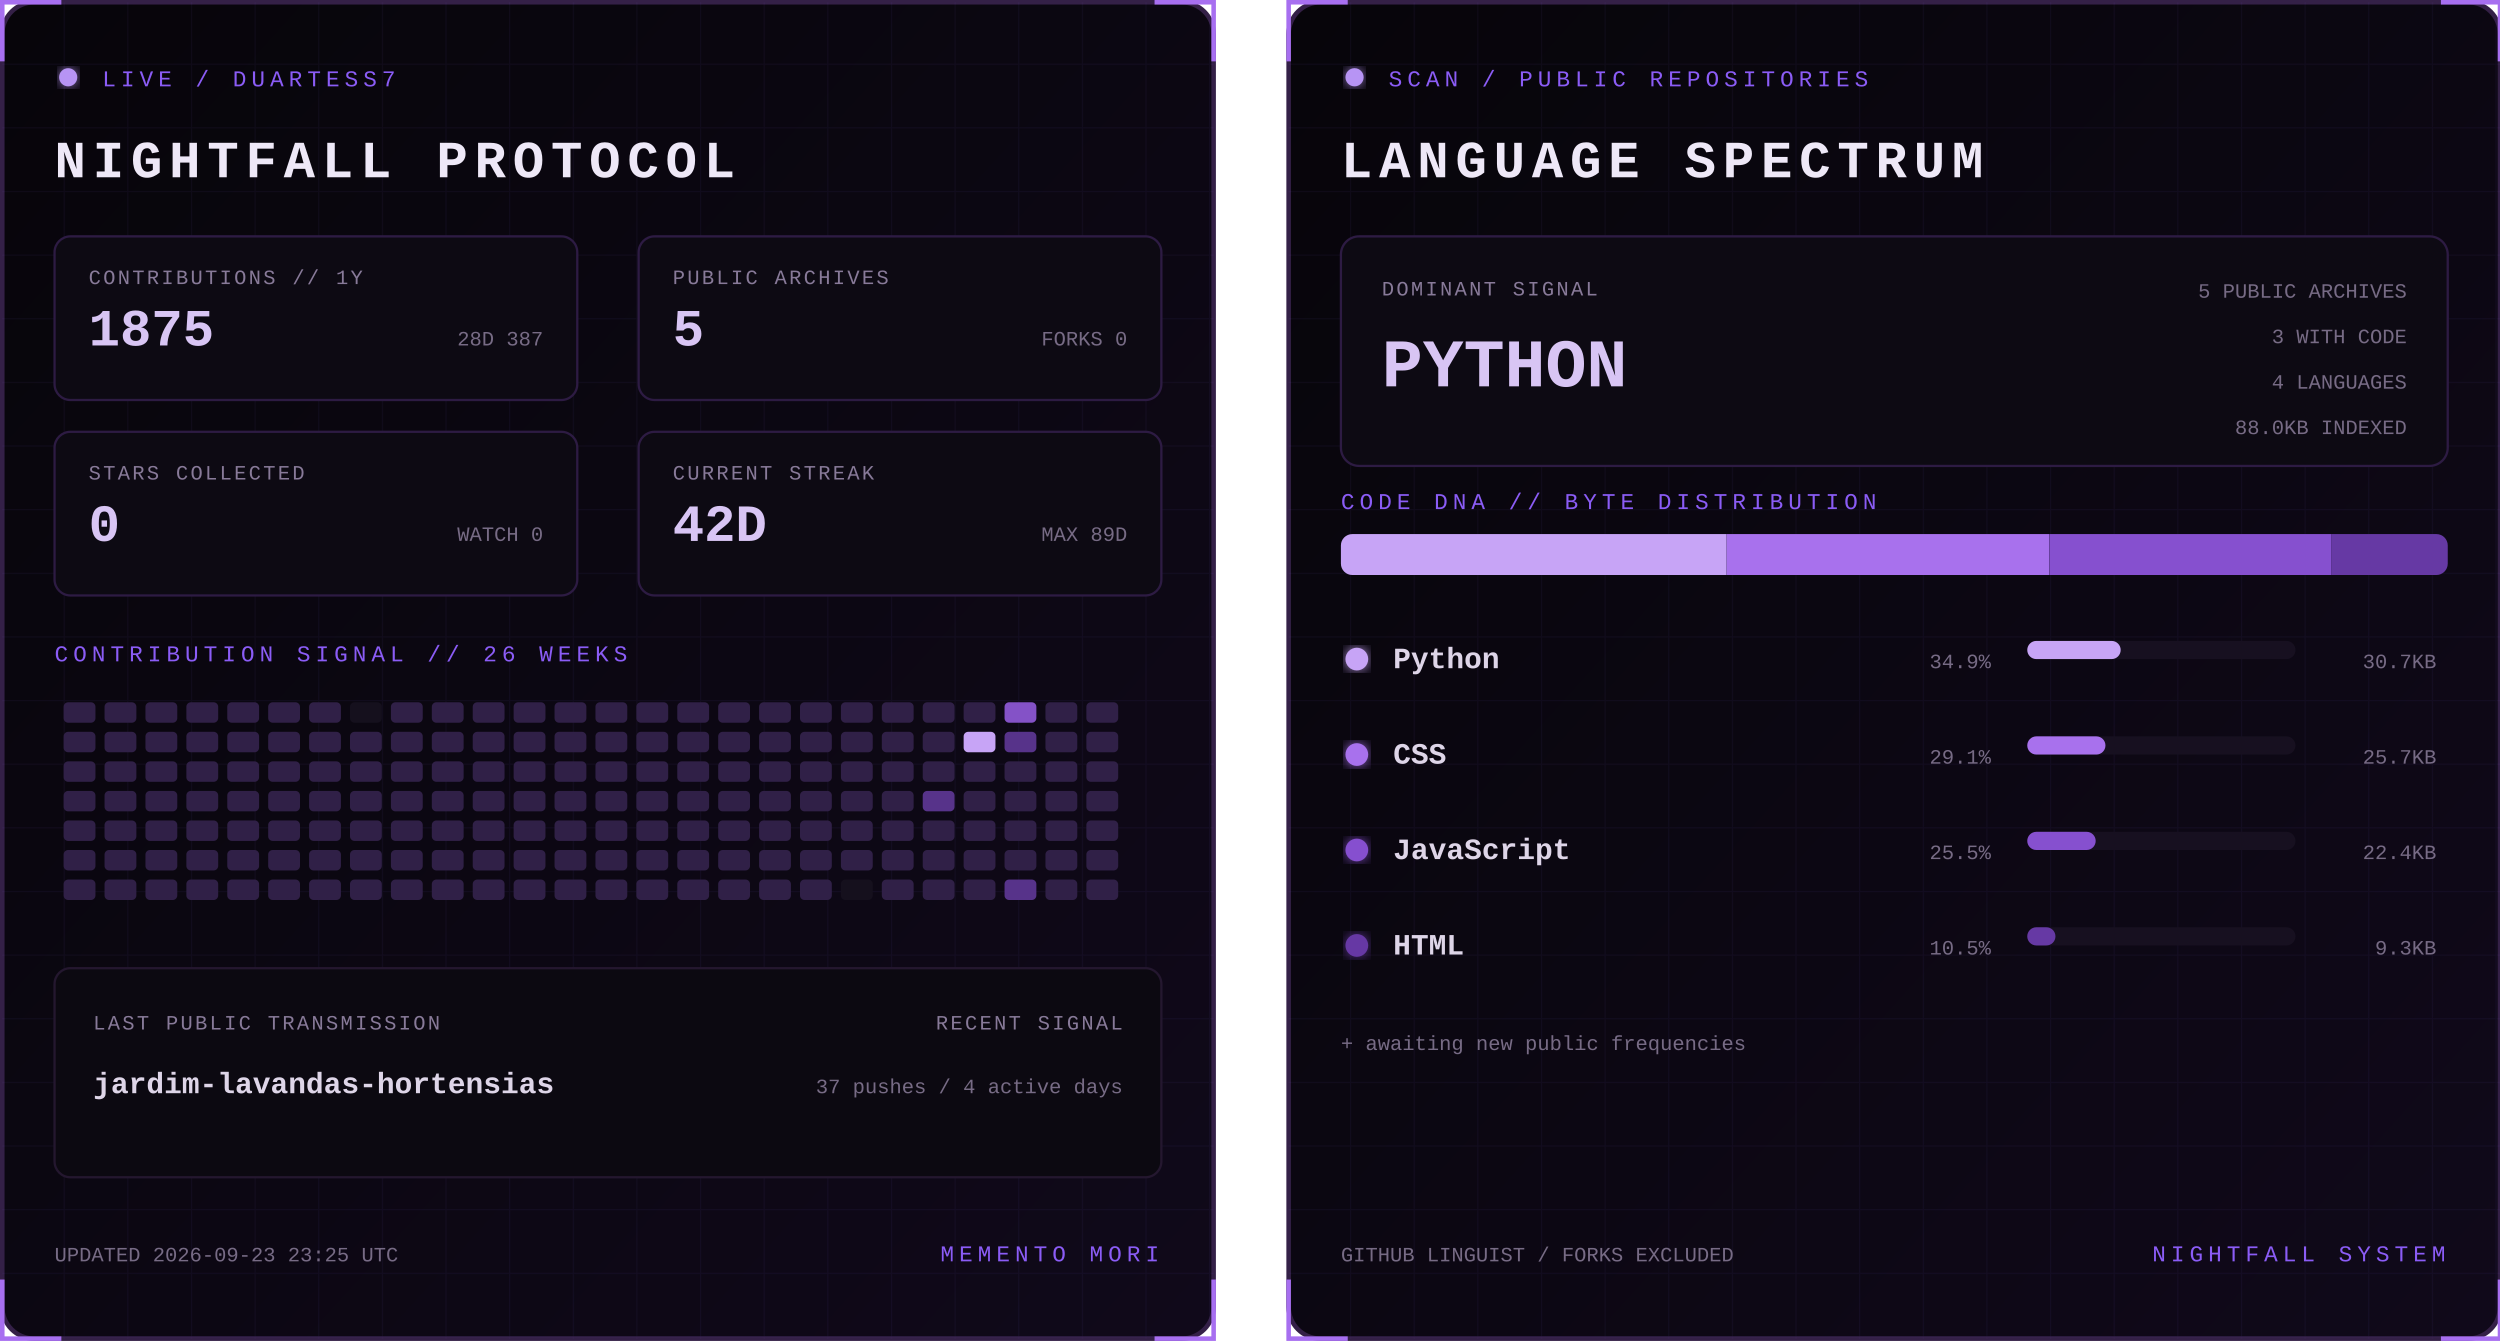
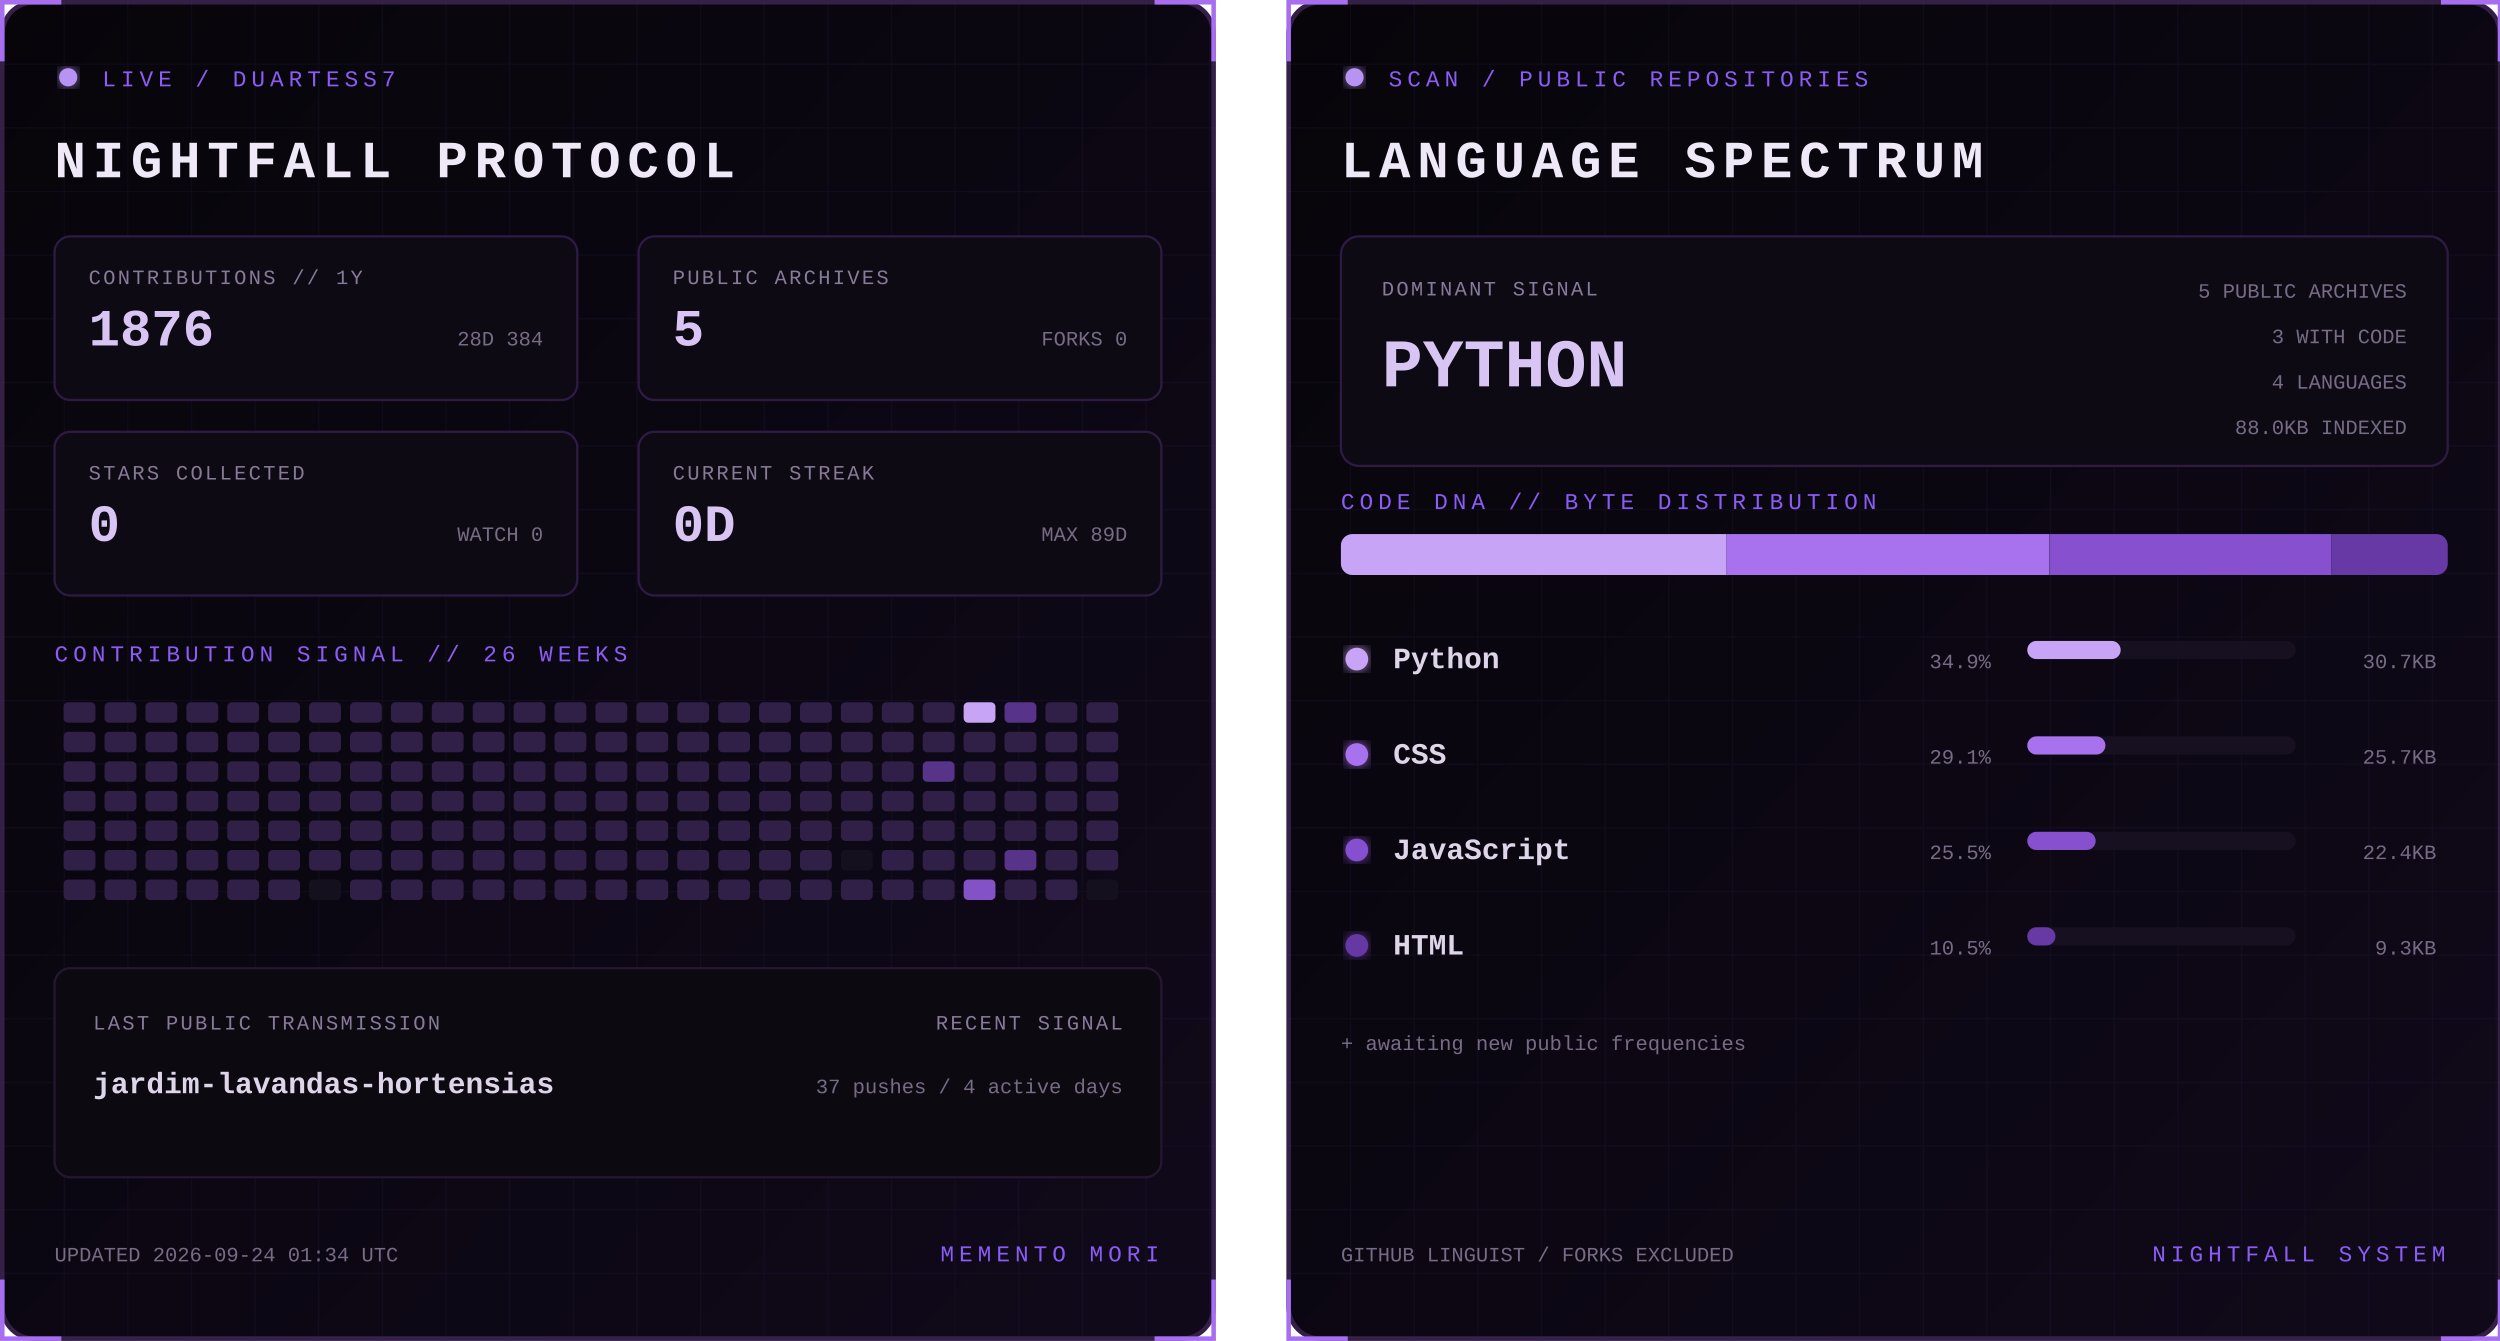
<svg xmlns="http://www.w3.org/2000/svg" width="1100" height="590" viewBox="0 0 1100 590" role="img" aria-labelledby="title desc">
  <defs>
    <linearGradient id="bg" x1="0" y1="0" x2="1" y2="1">
      <stop stop-color="#07050a" />
      <stop offset="1" stop-color="#10091a" />
    </linearGradient>
    <filter id="glow">
      <feGaussianBlur stdDeviation="3" result="b" />
      <feMerge>
        <feMergeNode in="b" />
        <feMergeNode in="SourceGraphic" />
      </feMerge>
    </filter>
    <pattern id="grid" width="28" height="28" patternUnits="userSpaceOnUse">
      <path d="M28 0H0V28" fill="none" stroke="#8b5cf6" stroke-opacity=".055" />
    </pattern>
    <clipPath id="dna">
      <rect x="24" y="235" width="487" height="18" rx="5" />
    </clipPath>
    <style>
      text { font-family: Consolas, 'Courier New', monospace; }
      .kicker { fill:#8b5cf6; font-size:10px; letter-spacing:2.2px; }
      .title { fill:#eee8f7; font-size:23px; font-weight:700; letter-spacing:3px; }
      .label { fill:#887a99; font-size:9px; letter-spacing:1px; }
      .stat { fill:#d8c5f4; font-size:23px; font-weight:700; }
      .detail,.pct { fill:#776b85; font-size:9px; }
      .lang { fill:#ded5e8; font-size:13px; font-weight:700; }
      .hero { fill:#d8c5f4; font-size:30px; font-weight:700; }
      .blink { animation:blink 1.6s step-end infinite; }
      @keyframes blink { 50% { opacity:.25 } }
    </style>
  </defs>
  <g>
    <rect x="1" y="1" width="533" height="588" rx="14" fill="url(#bg)" stroke="#342047" stroke-width="2" />
    <rect x="1" y="1" width="533" height="588" rx="14" fill="url(#grid)" />
    <path d="M27 1H1v26 M508 1h26v26 M534 563v26h-26 M27 589H1v-26" stroke="#a76ff0" stroke-width="2" fill="none" />
    <circle cx="30" cy="34" r="4" fill="#b794f4" filter="url(#glow)" class="blink" />
    <text x="45" y="38" class="kicker">LIVE / DUARTESS7</text>
    <text x="24" y="78" class="title">NIGHTFALL PROTOCOL</text>
    <g transform="translate(24 104)">
      <rect width="230" height="72" rx="7" fill="#0d0a13" stroke="#2d1b43" />
      <text x="15" y="21" class="label">CONTRIBUTIONS // 1Y</text>
-       <text x="15" y="48" class="stat">1875</text>
-       <text x="215" y="48" text-anchor="end" class="detail">28D 387</text>
+       <text x="15" y="48" class="stat">1876</text>
+       <text x="215" y="48" text-anchor="end" class="detail">28D 384</text>
    </g>
    <g transform="translate(281 104)">
      <rect width="230" height="72" rx="7" fill="#0d0a13" stroke="#2d1b43" />
      <text x="15" y="21" class="label">PUBLIC ARCHIVES</text>
      <text x="15" y="48" class="stat">5</text>
      <text x="215" y="48" text-anchor="end" class="detail">FORKS 0</text>
    </g>
    <g transform="translate(24 190)">
      <rect width="230" height="72" rx="7" fill="#0d0a13" stroke="#2d1b43" />
      <text x="15" y="21" class="label">STARS COLLECTED</text>
      <text x="15" y="48" class="stat">0</text>
      <text x="215" y="48" text-anchor="end" class="detail">WATCH 0</text>
    </g>
    <g transform="translate(281 190)">
      <rect width="230" height="72" rx="7" fill="#0d0a13" stroke="#2d1b43" />
      <text x="15" y="21" class="label">CURRENT STREAK</text>
-       <text x="15" y="48" class="stat">42D</text>
+       <text x="15" y="48" class="stat">0D</text>
      <text x="215" y="48" text-anchor="end" class="detail">MAX 89D</text>
    </g>
    <text x="24" y="291" class="kicker">CONTRIBUTION SIGNAL // 26 WEEKS</text>
    <g>
      <rect x="28" y="309" width="14" height="9" rx="2" fill="#302047" />
      <rect x="28" y="322" width="14" height="9" rx="2" fill="#302047" />
      <rect x="28" y="335" width="14" height="9" rx="2" fill="#302047" />
      <rect x="28" y="348" width="14" height="9" rx="2" fill="#302047" />
      <rect x="28" y="361" width="14" height="9" rx="2" fill="#302047" />
      <rect x="28" y="374" width="14" height="9" rx="2" fill="#302047" />
      <rect x="28" y="387" width="14" height="9" rx="2" fill="#302047" />
      <rect x="46" y="309" width="14" height="9" rx="2" fill="#302047" />
      <rect x="46" y="322" width="14" height="9" rx="2" fill="#302047" />
      <rect x="46" y="335" width="14" height="9" rx="2" fill="#302047" />
      <rect x="46" y="348" width="14" height="9" rx="2" fill="#302047" />
      <rect x="46" y="361" width="14" height="9" rx="2" fill="#302047" />
      <rect x="46" y="374" width="14" height="9" rx="2" fill="#302047" />
      <rect x="46" y="387" width="14" height="9" rx="2" fill="#302047" />
      <rect x="64" y="309" width="14" height="9" rx="2" fill="#302047" />
      <rect x="64" y="322" width="14" height="9" rx="2" fill="#302047" />
      <rect x="64" y="335" width="14" height="9" rx="2" fill="#302047" />
      <rect x="64" y="348" width="14" height="9" rx="2" fill="#302047" />
      <rect x="64" y="361" width="14" height="9" rx="2" fill="#302047" />
      <rect x="64" y="374" width="14" height="9" rx="2" fill="#302047" />
      <rect x="64" y="387" width="14" height="9" rx="2" fill="#302047" />
      <rect x="82" y="309" width="14" height="9" rx="2" fill="#302047" />
      <rect x="82" y="322" width="14" height="9" rx="2" fill="#302047" />
      <rect x="82" y="335" width="14" height="9" rx="2" fill="#302047" />
      <rect x="82" y="348" width="14" height="9" rx="2" fill="#302047" />
      <rect x="82" y="361" width="14" height="9" rx="2" fill="#302047" />
      <rect x="82" y="374" width="14" height="9" rx="2" fill="#302047" />
      <rect x="82" y="387" width="14" height="9" rx="2" fill="#302047" />
      <rect x="100" y="309" width="14" height="9" rx="2" fill="#302047" />
      <rect x="100" y="322" width="14" height="9" rx="2" fill="#302047" />
      <rect x="100" y="335" width="14" height="9" rx="2" fill="#302047" />
      <rect x="100" y="348" width="14" height="9" rx="2" fill="#302047" />
      <rect x="100" y="361" width="14" height="9" rx="2" fill="#302047" />
      <rect x="100" y="374" width="14" height="9" rx="2" fill="#302047" />
      <rect x="100" y="387" width="14" height="9" rx="2" fill="#302047" />
      <rect x="118" y="309" width="14" height="9" rx="2" fill="#302047" />
      <rect x="118" y="322" width="14" height="9" rx="2" fill="#302047" />
      <rect x="118" y="335" width="14" height="9" rx="2" fill="#302047" />
      <rect x="118" y="348" width="14" height="9" rx="2" fill="#302047" />
      <rect x="118" y="361" width="14" height="9" rx="2" fill="#302047" />
      <rect x="118" y="374" width="14" height="9" rx="2" fill="#302047" />
      <rect x="118" y="387" width="14" height="9" rx="2" fill="#302047" />
      <rect x="136" y="309" width="14" height="9" rx="2" fill="#302047" />
      <rect x="136" y="322" width="14" height="9" rx="2" fill="#302047" />
      <rect x="136" y="335" width="14" height="9" rx="2" fill="#302047" />
      <rect x="136" y="348" width="14" height="9" rx="2" fill="#302047" />
      <rect x="136" y="361" width="14" height="9" rx="2" fill="#302047" />
      <rect x="136" y="374" width="14" height="9" rx="2" fill="#302047" />
-       <rect x="136" y="387" width="14" height="9" rx="2" fill="#302047" />
-       <rect x="154" y="309" width="14" height="9" rx="2" fill="#15101d" />
+       <rect x="136" y="387" width="14" height="9" rx="2" fill="#15101d" />
+       <rect x="154" y="309" width="14" height="9" rx="2" fill="#302047" />
      <rect x="154" y="322" width="14" height="9" rx="2" fill="#302047" />
      <rect x="154" y="335" width="14" height="9" rx="2" fill="#302047" />
      <rect x="154" y="348" width="14" height="9" rx="2" fill="#302047" />
      <rect x="154" y="361" width="14" height="9" rx="2" fill="#302047" />
      <rect x="154" y="374" width="14" height="9" rx="2" fill="#302047" />
      <rect x="154" y="387" width="14" height="9" rx="2" fill="#302047" />
      <rect x="172" y="309" width="14" height="9" rx="2" fill="#302047" />
      <rect x="172" y="322" width="14" height="9" rx="2" fill="#302047" />
      <rect x="172" y="335" width="14" height="9" rx="2" fill="#302047" />
      <rect x="172" y="348" width="14" height="9" rx="2" fill="#302047" />
      <rect x="172" y="361" width="14" height="9" rx="2" fill="#302047" />
      <rect x="172" y="374" width="14" height="9" rx="2" fill="#302047" />
      <rect x="172" y="387" width="14" height="9" rx="2" fill="#302047" />
      <rect x="190" y="309" width="14" height="9" rx="2" fill="#302047" />
      <rect x="190" y="322" width="14" height="9" rx="2" fill="#302047" />
      <rect x="190" y="335" width="14" height="9" rx="2" fill="#302047" />
      <rect x="190" y="348" width="14" height="9" rx="2" fill="#302047" />
      <rect x="190" y="361" width="14" height="9" rx="2" fill="#302047" />
      <rect x="190" y="374" width="14" height="9" rx="2" fill="#302047" />
      <rect x="190" y="387" width="14" height="9" rx="2" fill="#302047" />
      <rect x="208" y="309" width="14" height="9" rx="2" fill="#302047" />
      <rect x="208" y="322" width="14" height="9" rx="2" fill="#302047" />
      <rect x="208" y="335" width="14" height="9" rx="2" fill="#302047" />
      <rect x="208" y="348" width="14" height="9" rx="2" fill="#302047" />
      <rect x="208" y="361" width="14" height="9" rx="2" fill="#302047" />
      <rect x="208" y="374" width="14" height="9" rx="2" fill="#302047" />
      <rect x="208" y="387" width="14" height="9" rx="2" fill="#302047" />
      <rect x="226" y="309" width="14" height="9" rx="2" fill="#302047" />
      <rect x="226" y="322" width="14" height="9" rx="2" fill="#302047" />
      <rect x="226" y="335" width="14" height="9" rx="2" fill="#302047" />
      <rect x="226" y="348" width="14" height="9" rx="2" fill="#302047" />
      <rect x="226" y="361" width="14" height="9" rx="2" fill="#302047" />
      <rect x="226" y="374" width="14" height="9" rx="2" fill="#302047" />
      <rect x="226" y="387" width="14" height="9" rx="2" fill="#302047" />
      <rect x="244" y="309" width="14" height="9" rx="2" fill="#302047" />
      <rect x="244" y="322" width="14" height="9" rx="2" fill="#302047" />
      <rect x="244" y="335" width="14" height="9" rx="2" fill="#302047" />
      <rect x="244" y="348" width="14" height="9" rx="2" fill="#302047" />
      <rect x="244" y="361" width="14" height="9" rx="2" fill="#302047" />
      <rect x="244" y="374" width="14" height="9" rx="2" fill="#302047" />
      <rect x="244" y="387" width="14" height="9" rx="2" fill="#302047" />
      <rect x="262" y="309" width="14" height="9" rx="2" fill="#302047" />
      <rect x="262" y="322" width="14" height="9" rx="2" fill="#302047" />
      <rect x="262" y="335" width="14" height="9" rx="2" fill="#302047" />
      <rect x="262" y="348" width="14" height="9" rx="2" fill="#302047" />
      <rect x="262" y="361" width="14" height="9" rx="2" fill="#302047" />
      <rect x="262" y="374" width="14" height="9" rx="2" fill="#302047" />
      <rect x="262" y="387" width="14" height="9" rx="2" fill="#302047" />
      <rect x="280" y="309" width="14" height="9" rx="2" fill="#302047" />
      <rect x="280" y="322" width="14" height="9" rx="2" fill="#302047" />
      <rect x="280" y="335" width="14" height="9" rx="2" fill="#302047" />
      <rect x="280" y="348" width="14" height="9" rx="2" fill="#302047" />
      <rect x="280" y="361" width="14" height="9" rx="2" fill="#302047" />
      <rect x="280" y="374" width="14" height="9" rx="2" fill="#302047" />
      <rect x="280" y="387" width="14" height="9" rx="2" fill="#302047" />
      <rect x="298" y="309" width="14" height="9" rx="2" fill="#302047" />
      <rect x="298" y="322" width="14" height="9" rx="2" fill="#302047" />
      <rect x="298" y="335" width="14" height="9" rx="2" fill="#302047" />
      <rect x="298" y="348" width="14" height="9" rx="2" fill="#302047" />
      <rect x="298" y="361" width="14" height="9" rx="2" fill="#302047" />
      <rect x="298" y="374" width="14" height="9" rx="2" fill="#302047" />
      <rect x="298" y="387" width="14" height="9" rx="2" fill="#302047" />
      <rect x="316" y="309" width="14" height="9" rx="2" fill="#302047" />
      <rect x="316" y="322" width="14" height="9" rx="2" fill="#302047" />
      <rect x="316" y="335" width="14" height="9" rx="2" fill="#302047" />
      <rect x="316" y="348" width="14" height="9" rx="2" fill="#302047" />
      <rect x="316" y="361" width="14" height="9" rx="2" fill="#302047" />
      <rect x="316" y="374" width="14" height="9" rx="2" fill="#302047" />
      <rect x="316" y="387" width="14" height="9" rx="2" fill="#302047" />
      <rect x="334" y="309" width="14" height="9" rx="2" fill="#302047" />
      <rect x="334" y="322" width="14" height="9" rx="2" fill="#302047" />
      <rect x="334" y="335" width="14" height="9" rx="2" fill="#302047" />
      <rect x="334" y="348" width="14" height="9" rx="2" fill="#302047" />
      <rect x="334" y="361" width="14" height="9" rx="2" fill="#302047" />
      <rect x="334" y="374" width="14" height="9" rx="2" fill="#302047" />
      <rect x="334" y="387" width="14" height="9" rx="2" fill="#302047" />
      <rect x="352" y="309" width="14" height="9" rx="2" fill="#302047" />
      <rect x="352" y="322" width="14" height="9" rx="2" fill="#302047" />
      <rect x="352" y="335" width="14" height="9" rx="2" fill="#302047" />
      <rect x="352" y="348" width="14" height="9" rx="2" fill="#302047" />
      <rect x="352" y="361" width="14" height="9" rx="2" fill="#302047" />
      <rect x="352" y="374" width="14" height="9" rx="2" fill="#302047" />
      <rect x="352" y="387" width="14" height="9" rx="2" fill="#302047" />
      <rect x="370" y="309" width="14" height="9" rx="2" fill="#302047" />
      <rect x="370" y="322" width="14" height="9" rx="2" fill="#302047" />
      <rect x="370" y="335" width="14" height="9" rx="2" fill="#302047" />
      <rect x="370" y="348" width="14" height="9" rx="2" fill="#302047" />
      <rect x="370" y="361" width="14" height="9" rx="2" fill="#302047" />
-       <rect x="370" y="374" width="14" height="9" rx="2" fill="#302047" />
-       <rect x="370" y="387" width="14" height="9" rx="2" fill="#15101d" />
+       <rect x="370" y="374" width="14" height="9" rx="2" fill="#15101d" />
+       <rect x="370" y="387" width="14" height="9" rx="2" fill="#302047" />
      <rect x="388" y="309" width="14" height="9" rx="2" fill="#302047" />
      <rect x="388" y="322" width="14" height="9" rx="2" fill="#302047" />
      <rect x="388" y="335" width="14" height="9" rx="2" fill="#302047" />
      <rect x="388" y="348" width="14" height="9" rx="2" fill="#302047" />
      <rect x="388" y="361" width="14" height="9" rx="2" fill="#302047" />
      <rect x="388" y="374" width="14" height="9" rx="2" fill="#302047" />
      <rect x="388" y="387" width="14" height="9" rx="2" fill="#302047" />
      <rect x="406" y="309" width="14" height="9" rx="2" fill="#302047" />
      <rect x="406" y="322" width="14" height="9" rx="2" fill="#302047" />
-       <rect x="406" y="335" width="14" height="9" rx="2" fill="#302047" />
-       <rect x="406" y="348" width="14" height="9" rx="2" fill="#57338a" />
+       <rect x="406" y="335" width="14" height="9" rx="2" fill="#57338a" />
+       <rect x="406" y="348" width="14" height="9" rx="2" fill="#302047" />
      <rect x="406" y="361" width="14" height="9" rx="2" fill="#302047" />
      <rect x="406" y="374" width="14" height="9" rx="2" fill="#302047" />
      <rect x="406" y="387" width="14" height="9" rx="2" fill="#302047" />
-       <rect x="424" y="309" width="14" height="9" rx="2" fill="#302047" />
-       <rect x="424" y="322" width="14" height="9" rx="2" fill="#c7a4f6" />
+       <rect x="424" y="309" width="14" height="9" rx="2" fill="#c7a4f6" />
+       <rect x="424" y="322" width="14" height="9" rx="2" fill="#302047" />
      <rect x="424" y="335" width="14" height="9" rx="2" fill="#302047" />
      <rect x="424" y="348" width="14" height="9" rx="2" fill="#302047" />
      <rect x="424" y="361" width="14" height="9" rx="2" fill="#302047" />
      <rect x="424" y="374" width="14" height="9" rx="2" fill="#302047" />
-       <rect x="424" y="387" width="14" height="9" rx="2" fill="#302047" />
-       <rect x="442" y="309" width="14" height="9" rx="2" fill="#8452c7" />
-       <rect x="442" y="322" width="14" height="9" rx="2" fill="#57338a" />
+       <rect x="424" y="387" width="14" height="9" rx="2" fill="#8452c7" />
+       <rect x="442" y="309" width="14" height="9" rx="2" fill="#57338a" />
+       <rect x="442" y="322" width="14" height="9" rx="2" fill="#302047" />
      <rect x="442" y="335" width="14" height="9" rx="2" fill="#302047" />
      <rect x="442" y="348" width="14" height="9" rx="2" fill="#302047" />
      <rect x="442" y="361" width="14" height="9" rx="2" fill="#302047" />
-       <rect x="442" y="374" width="14" height="9" rx="2" fill="#302047" />
-       <rect x="442" y="387" width="14" height="9" rx="2" fill="#57338a" />
+       <rect x="442" y="374" width="14" height="9" rx="2" fill="#57338a" />
+       <rect x="442" y="387" width="14" height="9" rx="2" fill="#302047" />
      <rect x="460" y="309" width="14" height="9" rx="2" fill="#302047" />
      <rect x="460" y="322" width="14" height="9" rx="2" fill="#302047" />
      <rect x="460" y="335" width="14" height="9" rx="2" fill="#302047" />
      <rect x="460" y="348" width="14" height="9" rx="2" fill="#302047" />
      <rect x="460" y="361" width="14" height="9" rx="2" fill="#302047" />
      <rect x="460" y="374" width="14" height="9" rx="2" fill="#302047" />
      <rect x="460" y="387" width="14" height="9" rx="2" fill="#302047" />
      <rect x="478" y="309" width="14" height="9" rx="2" fill="#302047" />
      <rect x="478" y="322" width="14" height="9" rx="2" fill="#302047" />
      <rect x="478" y="335" width="14" height="9" rx="2" fill="#302047" />
      <rect x="478" y="348" width="14" height="9" rx="2" fill="#302047" />
      <rect x="478" y="361" width="14" height="9" rx="2" fill="#302047" />
      <rect x="478" y="374" width="14" height="9" rx="2" fill="#302047" />
-       <rect x="478" y="387" width="14" height="9" rx="2" fill="#302047" />
+       <rect x="478" y="387" width="14" height="9" rx="2" fill="#15101d" />
    </g>
    <rect x="24" y="426" width="487" height="92" rx="7" fill="#0c0911" stroke="#24172f" />
    <text x="41" y="453" class="label">LAST PUBLIC TRANSMISSION</text>
    <text x="41" y="481" class="lang">jardim-lavandas-hortensias</text>
    <text x="494" y="453" text-anchor="end" class="label">RECENT SIGNAL</text>
    <text x="494" y="481" text-anchor="end" class="detail">37 pushes / 4 active days</text>
-     <text x="24" y="555" class="detail">UPDATED 2026-09-23 23:25 UTC</text>
+     <text x="24" y="555" class="detail">UPDATED 2026-09-24 01:34 UTC</text>
    <text x="510" y="555" text-anchor="end" class="kicker">MEMENTO MORI</text>
  </g>
  <g transform="translate(566)">
    <rect x="1" y="1" width="533" height="588" rx="14" fill="url(#bg)" stroke="#342047" stroke-width="2" />
    <rect x="1" y="1" width="533" height="588" rx="14" fill="url(#grid)" />
    <path d="M27 1H1v26 M508 1h26v26 M534 563v26h-26 M27 589H1v-26" stroke="#a76ff0" stroke-width="2" fill="none" />
    <circle cx="30" cy="34" r="4" fill="#b794f4" filter="url(#glow)" class="blink" />
    <text x="45" y="38" class="kicker">SCAN / PUBLIC REPOSITORIES</text>
    <text x="24" y="78" class="title">LANGUAGE SPECTRUM</text>
    <rect x="24" y="104" width="487" height="101" rx="8" fill="#0d0a13" stroke="#2d1b43" />
    <text x="42" y="130" class="label">DOMINANT SIGNAL</text>
    <text x="42" y="170" class="hero">PYTHON</text>
    <text x="493" y="131" text-anchor="end" class="detail">5 PUBLIC ARCHIVES</text>
    <text x="493" y="151" text-anchor="end" class="detail">3 WITH CODE</text>
    <text x="493" y="171" text-anchor="end" class="detail">4 LANGUAGES</text>
    <text x="493" y="191" text-anchor="end" class="detail">88.0KB INDEXED</text>
    <text x="24" y="224" class="kicker">CODE DNA // BYTE DISTRIBUTION</text>
    <rect x="24" y="235" width="487" height="18" rx="5" fill="#171020" />
    <g clip-path="url(#dna)">
      <rect x="24.0" y="235" width="169.7" height="18" fill="#c7a4f6" />
      <rect x="193.7" y="235" width="141.9" height="18" fill="#a871ed" />
      <rect x="335.7" y="235" width="124.0" height="18" fill="#8650cf" />
      <rect x="459.7" y="235" width="51.3" height="18" fill="#6639a4" />
    </g>
    <circle cx="31" cy="290" r="5" fill="#c7a4f6" filter="url(#glow)" />
    <text x="47" y="294" class="lang">Python</text>
    <text x="310" y="294" text-anchor="end" class="pct">34.9%</text>
    <rect x="326" y="282" width="118" height="8" rx="4" fill="#171020" />
    <rect x="326" y="282" width="41.1" height="8" rx="4" fill="#c7a4f6" />
    <text x="506" y="294" text-anchor="end" class="detail">30.7KB</text>
    <circle cx="31" cy="332" r="5" fill="#a871ed" filter="url(#glow)" />
    <text x="47" y="336" class="lang">CSS</text>
    <text x="310" y="336" text-anchor="end" class="pct">29.1%</text>
    <rect x="326" y="324" width="118" height="8" rx="4" fill="#171020" />
    <rect x="326" y="324" width="34.4" height="8" rx="4" fill="#a871ed" />
    <text x="506" y="336" text-anchor="end" class="detail">25.7KB</text>
    <circle cx="31" cy="374" r="5" fill="#8650cf" filter="url(#glow)" />
    <text x="47" y="378" class="lang">JavaScript</text>
    <text x="310" y="378" text-anchor="end" class="pct">25.5%</text>
    <rect x="326" y="366" width="118" height="8" rx="4" fill="#171020" />
    <rect x="326" y="366" width="30.1" height="8" rx="4" fill="#8650cf" />
    <text x="506" y="378" text-anchor="end" class="detail">22.4KB</text>
    <circle cx="31" cy="416" r="5" fill="#6639a4" filter="url(#glow)" />
    <text x="47" y="420" class="lang">HTML</text>
    <text x="310" y="420" text-anchor="end" class="pct">10.5%</text>
    <rect x="326" y="408" width="118" height="8" rx="4" fill="#171020" />
    <rect x="326" y="408" width="12.4" height="8" rx="4" fill="#6639a4" />
    <text x="506" y="420" text-anchor="end" class="detail">9.3KB</text>
    <text x="24" y="462" class="detail">+ awaiting new public frequencies</text>
    <text x="24" y="555" class="detail">GITHUB LINGUIST / FORKS EXCLUDED</text>
    <text x="510" y="555" text-anchor="end" class="kicker">NIGHTFALL SYSTEM</text>
  </g>
</svg>
